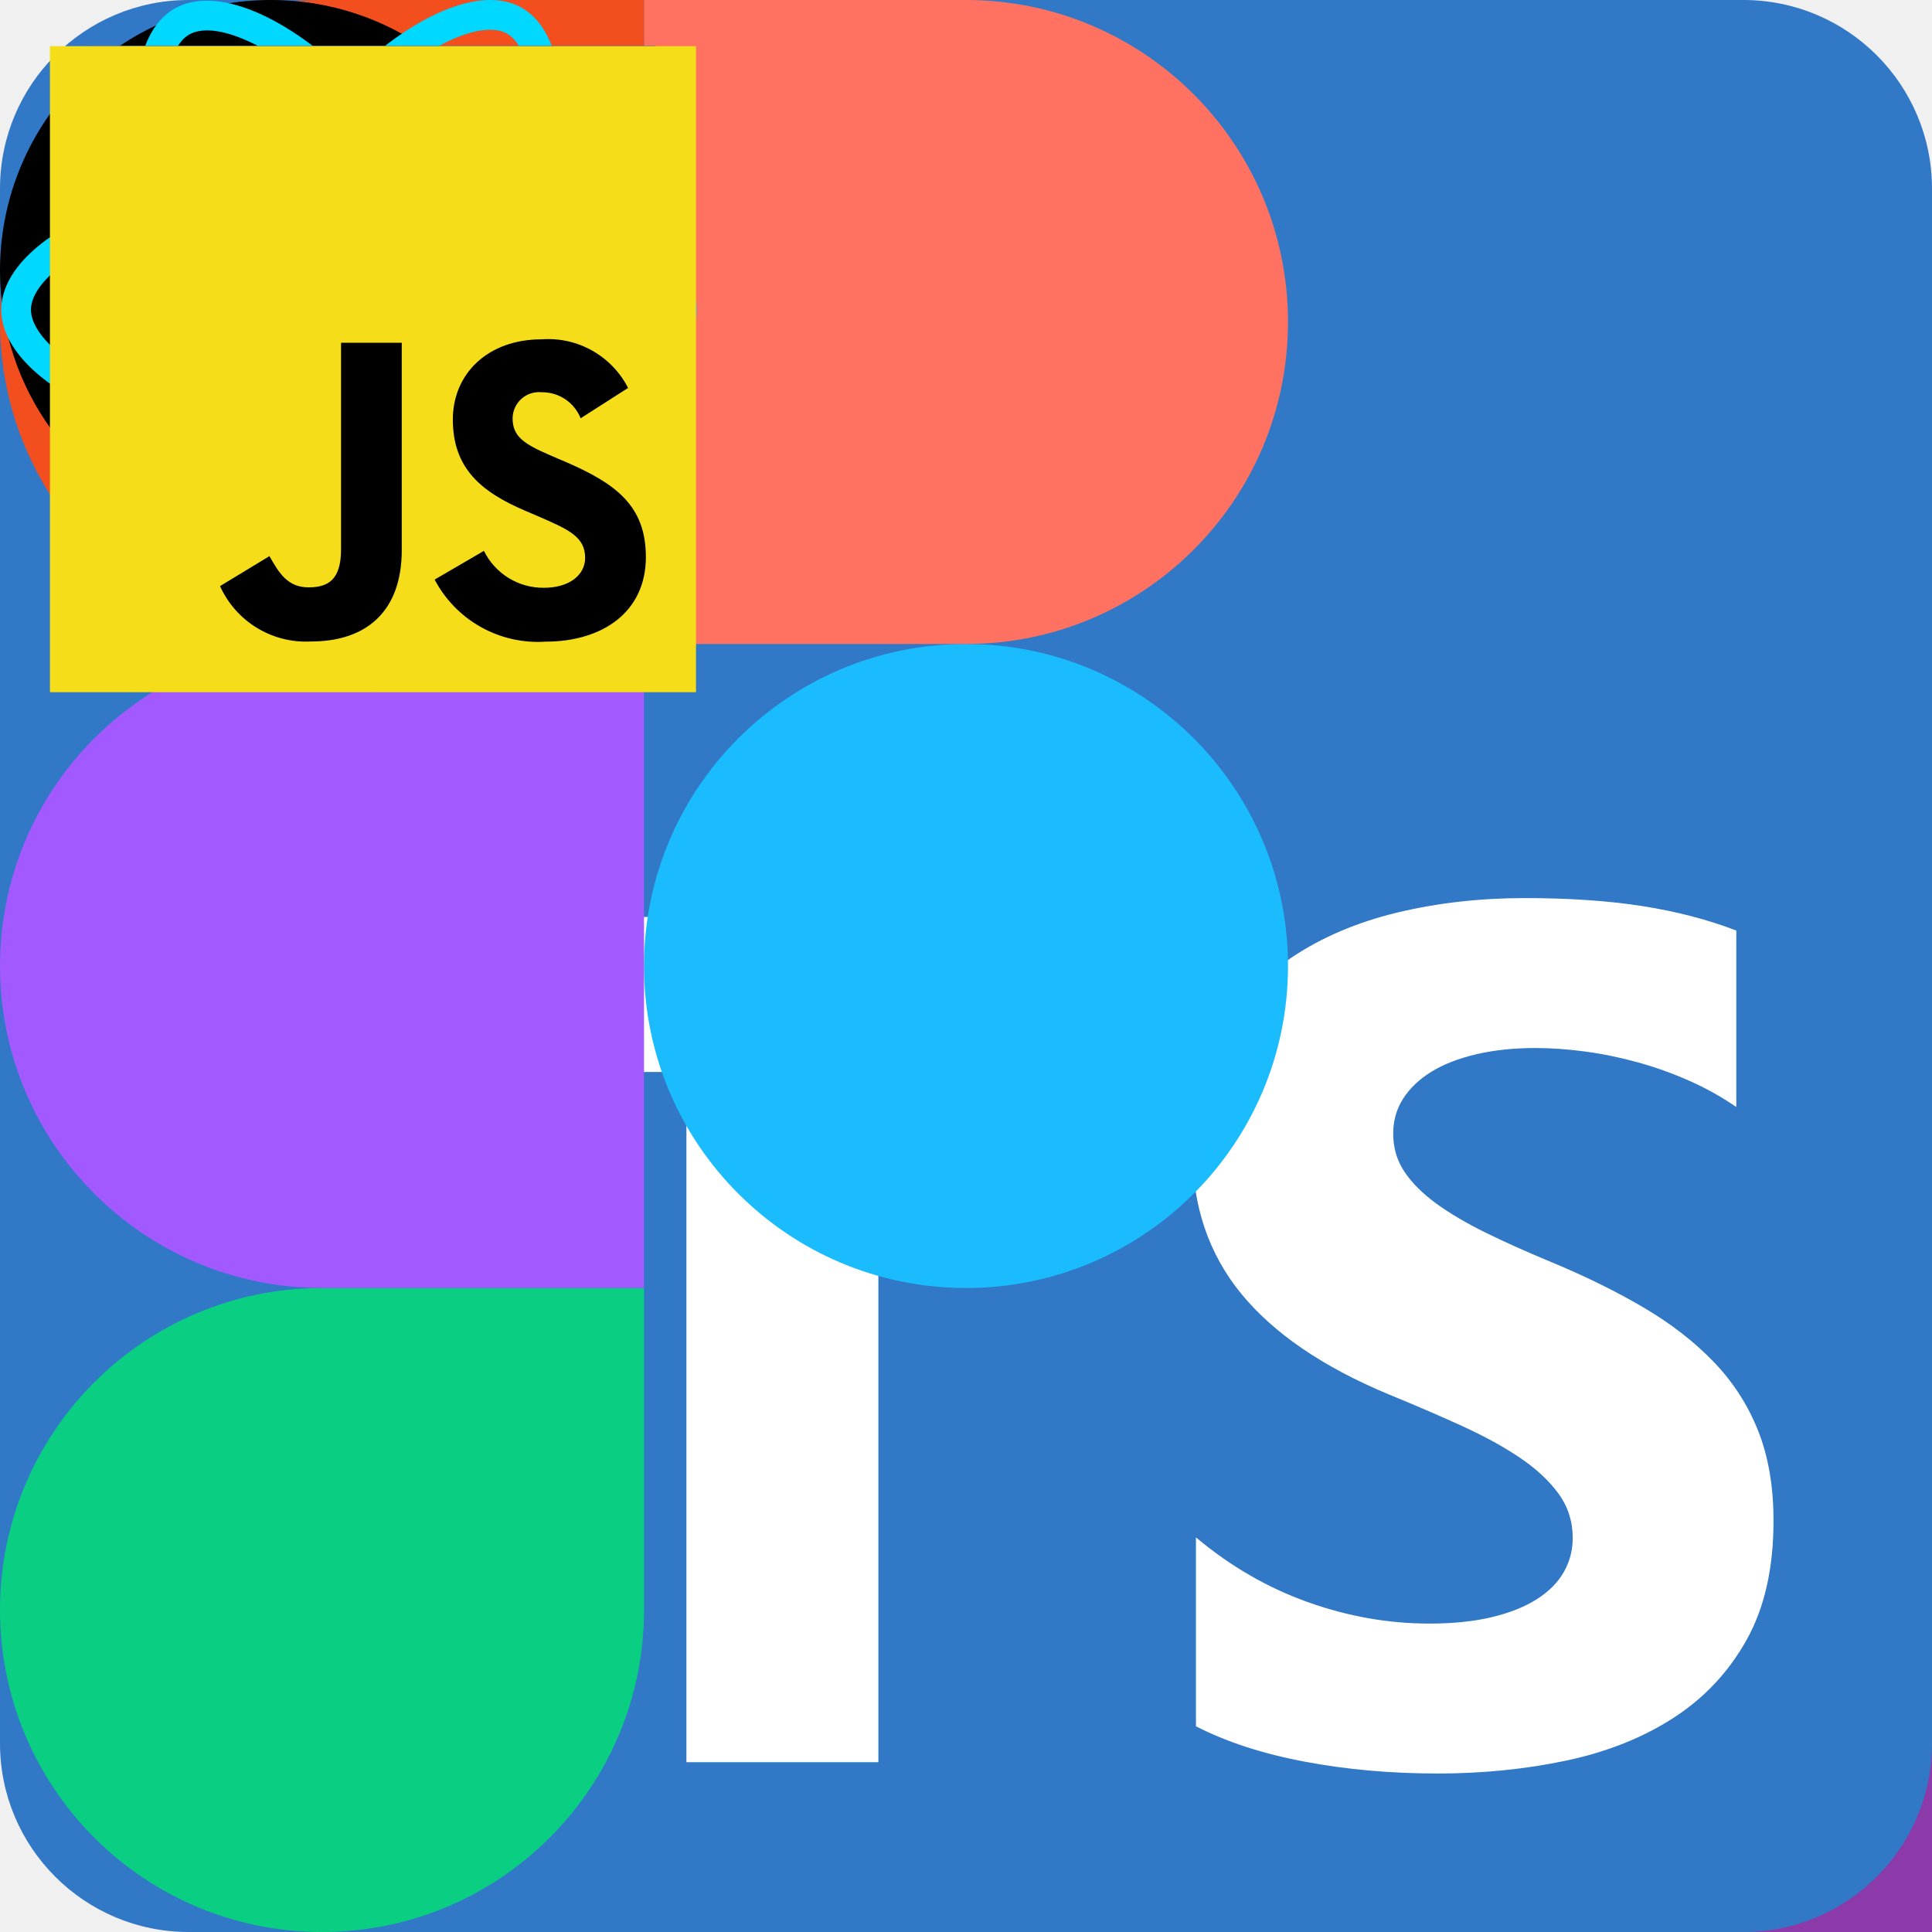
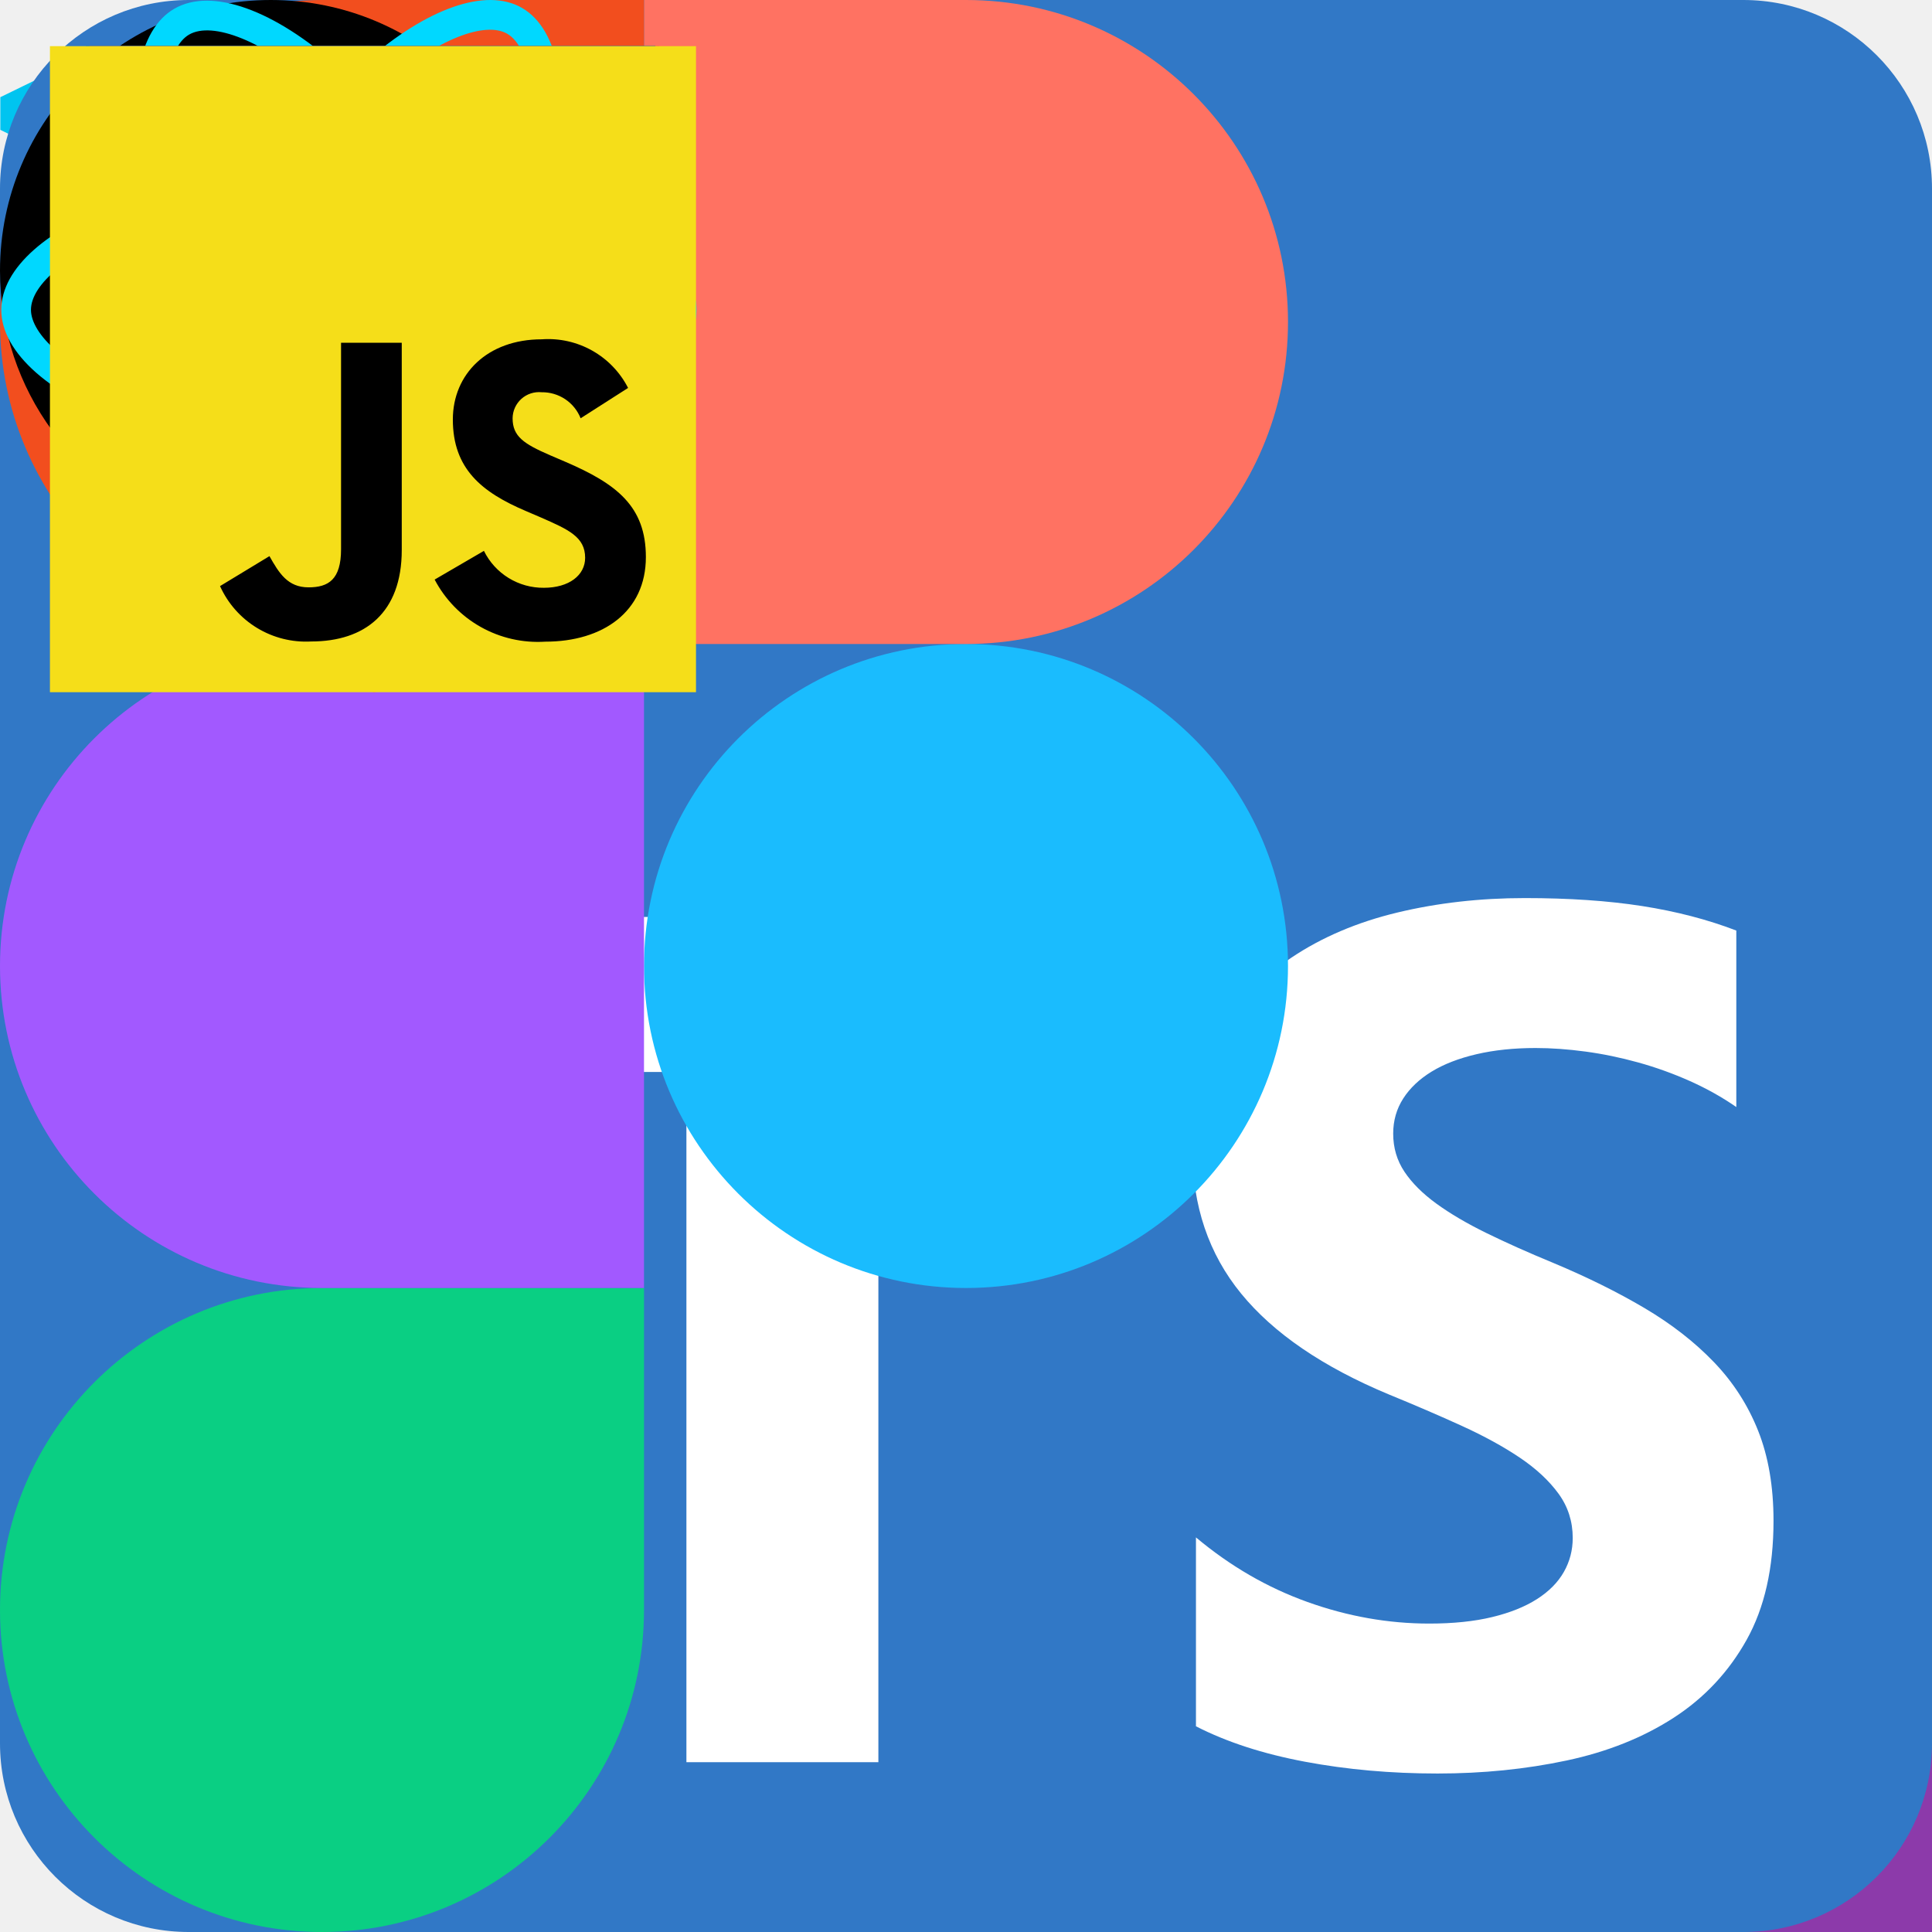
<svg xmlns="http://www.w3.org/2000/svg" width="314" height="314" viewBox="0 0 314 314" fill="none">
+   <g id="logo">
+     <path d="M0.055 15.795V21.104L15.102 28.451V22.949L5.135 18.449L15.102 13.967V8.465L0.055 15.795ZM34.315 0.977L18.266 36.045H23.803L39.852 0.977H34.315Z" fill="#00C4F0" />
+   </g>
  <g id="instagram">
    <defs>
      <radialGradient id="0" cx="332.14" cy="2511.81" r="3263.54" gradientUnits="userSpaceOnUse">
        <stop offset=".09" stop-color="#fa8f21" />
        <stop offset=".78" stop-color="#d82d7e" />
      </radialGradient>
      <radialGradient id="1" cx="1516.14" cy="2623.81" r="2572.12" gradientUnits="userSpaceOnUse">
        <stop offset=".64" stop-color="#8c3aaa" stop-opacity="0" />
        <stop offset="1" stop-color="#8c3aaa" />
      </radialGradient>
    </defs>
    <path d="M833.4,1250c0-230.11,186.49-416.7,416.6-416.7s416.7,186.59,416.7,416.7-186.59,416.7-416.7,416.7S833.4,1480.11,833.4,1250m-225.26,0c0,354.5,287.36,641.86,641.86,641.86S1891.86,1604.5,1891.86,1250,1604.5,608.14,1250,608.14,608.14,895.5,608.14,1250M1767.27,582.69a150,150,0,1,0,150.06-149.94h-0.06a150.07,150.07,0,0,0-150,149.94M745,2267.47c-121.87-5.55-188.11-25.85-232.13-43-58.36-22.72-100-49.78-143.78-93.5s-70.88-85.32-93.5-143.68c-17.16-44-37.46-110.26-43-232.13-6.06-131.76-7.27-171.34-7.27-505.15s1.31-373.28,7.27-505.15c5.55-121.87,26-188,43-232.13,22.72-58.36,49.78-100,93.5-143.78s85.32-70.88,143.78-93.5c44-17.16,110.26-37.46,232.13-43,131.76-6.06,171.34-7.27,505-7.27s373.28,1.31,505.15,7.27c121.87,5.55,188,26,232.13,43,58.36,22.62,100,49.78,143.78,93.5s70.78,85.42,93.5,143.78c17.16,44,37.46,110.26,43,232.13,6.06,131.87,7.27,171.34,7.27,505.15s-1.21,373.28-7.27,505.15c-5.55,121.87-25.95,188.11-43,232.13-22.72,58.36-49.78,100-93.5,143.68s-85.42,70.78-143.78,93.5c-44,17.16-110.26,37.46-232.13,43-131.76,6.06-171.34,7.27-505.15,7.27s-373.28-1.21-505-7.27M734.65,7.57c-133.07,6.06-224,27.16-303.41,58.06C349,97.54,279.38,140.35,209.81,209.81S97.54,349,65.63,431.24c-30.9,79.46-52,170.34-58.06,303.41C1.41,867.93,0,910.54,0,1250s1.41,382.07,7.57,515.35c6.06,133.08,27.16,223.95,58.06,303.41,31.91,82.19,74.62,152,144.18,221.43S349,2402.37,431.24,2434.37c79.56,30.9,170.34,52,303.41,58.06C868,2498.49,910.54,2500,1250,2500s382.07-1.41,515.35-7.57c133.08-6.06,223.95-27.16,303.41-58.06,82.19-32,151.86-74.72,221.43-144.18s112.18-139.24,144.18-221.43c30.9-79.46,52.1-170.34,58.06-303.41,6.06-133.38,7.47-175.89,7.47-515.35s-1.41-382.07-7.47-515.35c-6.06-133.08-27.16-224-58.06-303.41-32-82.19-74.72-151.86-144.18-221.43S2150.95,97.54,2068.86,65.63c-79.56-30.9-170.44-52.1-303.41-58.06C1632.17,1.51,1589.56,0,1250.1,0S868,1.41,734.65,7.57" fill="url(#0)" />
    <path d="M833.4,1250c0-230.11,186.49-416.7,416.6-416.7s416.7,186.59,416.7,416.7-186.59,416.7-416.7,416.7S833.4,1480.11,833.4,1250m-225.26,0c0,354.5,287.36,641.86,641.86,641.86S1891.86,1604.5,1891.86,1250,1604.5,608.14,1250,608.14,608.14,895.5,608.14,1250M1767.27,582.69a150,150,0,1,0,150.06-149.94h-0.06a150.07,150.07,0,0,0-150,149.94M745,2267.47c-121.87-5.55-188.11-25.85-232.13-43-58.36-22.72-100-49.78-143.78-93.5s-70.88-85.32-93.5-143.68c-17.16-44-37.46-110.26-43-232.13-6.06-131.76-7.27-171.34-7.27-505.15s1.31-373.28,7.27-505.15c5.55-121.87,26-188,43-232.13,22.72-58.36,49.78-100,93.5-143.78s85.32-70.88,143.78-93.5c44-17.16,110.26-37.46,232.13-43,131.76-6.06,171.34-7.27,505-7.27s373.28,1.31,505.15,7.27c121.87,5.55,188,26,232.13,43,58.36,22.62,100,49.78,143.78,93.5s70.78,85.42,93.5,143.78c17.16,44,37.46,110.26,43,232.13,6.06,131.87,7.27,171.34,7.27,505.15s-1.21,373.28-7.27,505.15c-5.55,121.87-25.95,188.11-43,232.13-22.72,58.36-49.78,100-93.5,143.68s-85.42,70.78-143.78,93.5c-44,17.16-110.26,37.46-232.13,43-131.76,6.06-171.34,7.27-505.15,7.27s-373.28-1.21-505-7.27M734.65,7.57c-133.07,6.06-224,27.16-303.41,58.06C349,97.54,279.38,140.35,209.81,209.81S97.54,349,65.63,431.24c-30.9,79.46-52,170.34-58.06,303.41C1.41,867.93,0,910.54,0,1250s1.41,382.07,7.57,515.35c6.06,133.08,27.16,223.95,58.06,303.41,31.91,82.19,74.62,152,144.18,221.43S349,2402.37,431.24,2434.37c79.56,30.9,170.34,52,303.41,58.06C868,2498.49,910.54,2500,1250,2500s382.07-1.41,515.35-7.57c133.08-6.06,223.95-27.16,303.41-58.06,82.19-32,151.86-74.72,221.43-144.18s112.18-139.24,144.18-221.43c30.9-79.46,52.1-170.34,58.06-303.41,6.06-133.38,7.47-175.89,7.47-515.35s-1.41-382.07-7.47-515.35c-6.06-133.08-27.16-224-58.06-303.41-32-82.19-74.72-151.86-144.18-221.43S2150.95,97.54,2068.86,65.63c-79.56-30.9-170.44-52.1-303.41-58.06C1632.17,1.51,1589.56,0,1250.1,0S868,1.41,734.65,7.57" fill="url(#1)" />
  </g>
  <g id="ts">
    <path d="M283.336 0H30.664C13.729 0 0 13.729 0 30.664V283.336C0 300.271 13.729 314 30.664 314H283.336C300.271 314 314 300.271 314 283.336V30.664C314 13.729 300.271 0 283.336 0Z" fill="#3178C6" />
    <path fill-rule="evenodd" clip-rule="evenodd" d="M194.373 249.866V280.567C199.364 283.126 205.266 285.044 212.081 286.323C218.896 287.603 226.078 288.242 233.629 288.242C240.988 288.242 247.978 287.539 254.601 286.131C261.223 284.724 267.031 282.406 272.022 279.175C277.012 275.946 280.964 271.724 283.875 266.511C286.786 261.298 288.242 254.855 288.242 247.179C288.242 241.614 287.411 236.738 285.747 232.548C284.083 228.359 281.684 224.633 278.548 221.371C275.413 218.109 271.654 215.183 267.27 212.592C262.887 210.002 257.944 207.555 252.441 205.253C248.41 203.59 244.795 201.975 241.595 200.408C238.396 198.84 235.677 197.242 233.437 195.611C231.197 193.98 229.47 192.253 228.254 190.43C227.039 188.607 226.43 186.544 226.43 184.241C226.43 182.131 226.974 180.228 228.062 178.533C229.15 176.838 230.686 175.383 232.669 174.168C234.653 172.953 237.084 172.009 239.963 171.337C242.843 170.666 246.042 170.33 249.562 170.33C252.121 170.33 254.825 170.522 257.672 170.906C260.519 171.289 263.383 171.881 266.263 172.68C269.142 173.48 271.941 174.488 274.661 175.703C277.38 176.918 279.892 178.325 282.195 179.924V151.238C277.524 149.447 272.421 148.12 266.887 147.256C261.352 146.393 255.001 145.961 247.834 145.961C240.539 145.961 233.629 146.745 227.102 148.312C220.576 149.879 214.833 152.325 209.873 155.651C204.914 158.977 200.996 163.214 198.116 168.363C195.237 173.512 193.797 179.668 193.797 186.832C193.797 195.978 196.436 203.782 201.716 210.242C206.994 216.702 215.008 222.17 225.759 226.648C229.982 228.375 233.917 230.069 237.564 231.733C241.211 233.396 244.363 235.123 247.018 236.914C249.674 238.704 251.769 240.655 253.305 242.766C254.841 244.876 255.609 247.275 255.609 249.962C255.609 251.945 255.129 253.783 254.169 255.478C253.209 257.173 251.753 258.644 249.802 259.891C247.85 261.139 245.419 262.114 242.507 262.817C239.595 263.521 236.189 263.873 232.285 263.873C225.63 263.873 219.04 262.706 212.513 260.371C205.986 258.037 199.939 254.535 194.373 249.866ZM142.76 174.222H182.145V149.027H72.367V174.222H111.56V286.402H142.76V174.222Z" fill="white" />
  </g>
  <g id="figma">
    <path fill-rule="evenodd" clip-rule="evenodd" d="M104.667 157C104.667 128.098 128.098 104.667 157 104.667C185.902 104.667 209.333 128.098 209.333 157C209.333 185.902 185.902 209.333 157 209.333C128.098 209.333 104.667 185.902 104.667 157Z" fill="#1ABCFE" />
    <path fill-rule="evenodd" clip-rule="evenodd" d="M0 261.667C0 232.764 23.43 209.333 52.333 209.333H104.667V261.667C104.667 290.569 81.236 314 52.333 314C23.43 314 0 290.569 0 261.667Z" fill="#0ACF83" />
    <path fill-rule="evenodd" clip-rule="evenodd" d="M104.667 0V104.667H157C185.902 104.667 209.333 81.236 209.333 52.333C209.333 23.43 185.902 0 157 0H104.667Z" fill="#FF7262" />
    <path fill-rule="evenodd" clip-rule="evenodd" d="M0 52.333C0 81.236 23.43 104.667 52.333 104.667H104.667V0H52.333C23.43 0 0 23.43 0 52.333Z" fill="#F24E1E" />
    <path fill-rule="evenodd" clip-rule="evenodd" d="M0 157C0 185.902 23.43 209.333 52.333 209.333H104.667V104.667H52.333C23.43 104.667 0 128.098 0 157Z" fill="#A259FF" />
  </g>
  <g id="git">
    <path fill-rule="evenodd" clip-rule="evenodd" d="M44 0C19.69 0 0 19.69 0 44C0 63.47 12.595 79.915 30.085 85.745C32.285 86.13 33.11 84.81 33.11 83.655C33.11 82.61 33.055 79.145 33.055 75.46C22 77.495 19.14 72.765 18.26 70.29C17.765 69.025 15.62 65.12 13.75 64.075C12.21 63.25 10.01 61.215 13.695 61.16C17.16 61.105 19.635 64.35 20.46 65.67C24.42 72.325 30.745 70.455 33.275 69.3C33.66 66.44 34.815 64.515 36.08 63.415C26.29 62.315 16.06 58.52 16.06 41.69C16.06 36.905 17.765 32.945 20.57 29.865C20.13 28.765 18.59 24.255 21.01 18.205C21.01 18.205 24.695 17.05 33.11 22.715C36.63 21.725 40.37 21.23 44.11 21.23C47.85 21.23 51.59 21.725 55.11 22.715C63.525 16.995 67.21 18.205 67.21 18.205C69.63 24.255 68.09 28.765 67.65 29.865C70.455 32.945 72.16 36.85 72.16 41.69C72.16 58.575 61.875 62.315 52.085 63.415C53.68 64.79 55.055 67.43 55.055 71.555C55.055 77.44 55 82.17 55 83.655C55 84.81 55.825 86.185 58.025 85.745C66.76 82.796 74.35 77.182 79.727 69.694C85.104 62.205 87.997 53.219 88 44C88 19.69 68.31 0 44 0Z" fill="black" />
  </g>
  <g id="react">
    <path d="M93.106 32.703C91.903 32.289 90.69 31.905 89.469 31.552C89.674 30.711 89.863 29.879 90.031 29.062C92.784 15.648 90.984 4.842 84.836 1.284C78.942 -2.127 69.302 1.429 59.566 9.933C58.606 10.773 57.668 11.637 56.752 12.524C56.139 11.934 55.515 11.356 54.88 10.789C44.677 1.696 34.449 -2.136 28.308 1.432C22.419 4.854 20.675 15.013 23.154 27.725C23.4 28.984 23.679 30.237 23.989 31.482C22.541 31.895 21.144 32.334 19.807 32.802C7.844 36.988 0.205 43.548 0.205 50.353C0.205 57.381 8.406 64.43 20.866 68.704C21.876 69.049 22.895 69.369 23.921 69.663C23.588 71.004 23.292 72.354 23.034 73.711C20.671 86.204 22.516 96.122 28.389 99.522C34.456 103.033 44.637 99.425 54.551 90.727C55.355 90.02 56.141 89.293 56.908 88.546C57.9 89.507 58.919 90.439 59.963 91.343C69.566 99.636 79.05 102.985 84.918 99.576C90.978 96.055 92.948 85.4 90.391 72.436C90.189 71.42 89.963 70.409 89.713 69.405C90.428 69.192 91.13 68.973 91.814 68.746C104.767 64.438 113.195 57.475 113.195 50.353C113.195 43.523 105.309 36.919 93.106 32.703ZM90.296 64.147C89.678 64.353 89.044 64.55 88.398 64.743C86.968 60.2 85.039 55.368 82.677 50.376C84.93 45.504 86.786 40.734 88.176 36.22C89.332 36.556 90.453 36.91 91.535 37.283C101.991 40.896 108.369 46.237 108.369 50.353C108.369 54.737 101.481 60.428 90.296 64.147ZM85.656 73.376C86.787 79.109 86.948 84.292 86.199 88.344C85.526 91.984 84.173 94.412 82.499 95.384C78.939 97.453 71.323 94.764 63.111 87.671C62.14 86.831 61.193 85.963 60.27 85.07C63.454 81.576 66.636 77.513 69.741 73.001C75.204 72.514 80.364 71.719 85.044 70.633C85.269 71.543 85.473 72.457 85.656 73.376ZM38.726 95.026C35.247 96.259 32.476 96.295 30.801 95.325C27.237 93.262 25.755 85.298 27.776 74.615C28.017 73.353 28.291 72.097 28.601 70.85C33.229 71.878 38.352 72.617 43.828 73.062C46.954 77.478 50.228 81.536 53.527 85.089C52.826 85.77 52.108 86.434 51.374 87.079C46.99 90.925 42.597 93.654 38.726 95.026ZM22.428 64.12C16.918 62.23 12.368 59.774 9.249 57.093C6.447 54.685 5.032 52.293 5.032 50.353C5.032 46.223 11.166 40.956 21.396 37.377C22.638 36.943 23.937 36.533 25.286 36.148C26.7 40.764 28.554 45.59 30.793 50.471C28.525 55.423 26.644 60.327 25.216 64.997C24.28 64.728 23.35 64.436 22.428 64.12ZM27.891 26.795C25.768 15.903 27.178 7.687 30.727 5.625C34.507 3.429 42.865 6.56 51.675 14.412C52.25 14.925 52.815 15.448 53.371 15.982C50.088 19.52 46.844 23.548 43.745 27.937C38.431 28.431 33.344 29.225 28.668 30.289C28.38 29.131 28.121 27.966 27.891 26.795V26.795ZM76.63 38.874C75.525 36.959 74.38 35.068 73.194 33.202C76.799 33.66 80.253 34.267 83.497 35.01C82.523 38.142 81.309 41.417 79.881 44.775C78.837 42.787 77.753 40.819 76.63 38.874ZM56.754 19.444C58.981 21.865 61.21 24.568 63.404 27.5C58.955 27.289 54.498 27.289 50.049 27.498C52.244 24.592 54.493 21.893 56.754 19.444ZM36.751 38.907C35.642 40.837 34.579 42.792 33.561 44.771C32.156 41.425 30.953 38.136 29.971 34.958C33.195 34.235 36.633 33.643 40.215 33.194C39.016 35.07 37.861 36.975 36.751 38.907V38.907ZM40.318 67.857C36.617 67.442 33.127 66.881 29.904 66.177C30.902 62.943 32.131 59.583 33.567 56.165C34.589 58.146 35.657 60.103 36.77 62.033C37.915 64.018 39.1 65.961 40.318 67.857ZM56.888 81.603C54.6 79.126 52.318 76.385 50.089 73.437C52.253 73.522 54.458 73.566 56.7 73.566C59.003 73.566 61.28 73.514 63.52 73.414C61.32 76.415 59.099 79.159 56.888 81.603ZM79.926 55.991C81.437 59.446 82.71 62.788 83.72 65.967C80.444 66.717 76.907 67.321 73.18 67.77C74.375 65.87 75.531 63.946 76.649 62C77.786 60.021 78.878 58.018 79.926 55.991ZM72.468 59.579C70.756 62.563 68.949 65.491 67.047 68.357C63.604 68.602 60.152 68.723 56.7 68.722C53.184 68.722 49.764 68.612 46.47 68.397C44.519 65.538 42.677 62.605 40.947 59.606H40.948C39.226 56.623 37.618 53.575 36.127 50.468C37.614 47.362 39.217 44.312 40.933 41.327L40.933 41.327C42.648 38.341 44.475 35.421 46.411 32.573C49.771 32.318 53.217 32.185 56.7 32.185H56.7C60.198 32.185 63.648 32.319 67.008 32.577C68.924 35.419 70.74 38.33 72.452 41.301C74.174 44.28 75.798 47.315 77.323 50.4C75.814 53.517 74.194 56.578 72.468 59.579ZM82.425 5.481C86.209 7.671 87.68 16.502 85.303 28.084C85.151 28.823 84.981 29.576 84.795 30.339C80.107 29.253 75.017 28.445 69.687 27.943C66.583 23.506 63.366 19.472 60.136 15.979C60.983 15.16 61.849 14.363 62.735 13.587C71.077 6.301 78.873 3.425 82.425 5.481ZM56.7 40.226C62.272 40.226 66.79 44.76 66.79 50.353C66.79 55.946 62.272 60.48 56.7 60.48C51.128 60.48 46.61 55.946 46.61 50.353C46.61 44.76 51.128 40.226 56.7 40.226Z" fill="#00D8FF" />
  </g>
  <g id="css">
    <path d="M22.365 101.154L13.943 7.438H106.523L98.089 101.139L60.176 111.562L22.365 101.154Z" fill="#1572B6" />
    <path d="M60.233 103.597L90.87 95.174L98.078 15.102H60.233V103.597Z" fill="#33A9DC" />
    <path d="M60.233 49.054H75.57L76.628 37.284H60.233V25.79H89.295L89.018 28.872L86.171 60.549H60.233V49.054Z" fill="white" />
    <path d="M60.304 78.904L60.252 78.919L47.344 75.461L46.519 66.294H34.883L36.507 84.341L60.248 90.879L60.304 90.864V78.904Z" fill="#EBEBEB" />
    <path d="M74.584 60.062L73.189 75.453L60.263 78.912V90.871L84.023 84.341L84.199 82.4L86.213 60.062H74.584Z" fill="white" />
    <path d="M60.274 25.79V37.284H32.276L32.044 34.7L31.515 28.872L31.238 25.79H60.274ZM60.233 49.054V60.549H47.486L47.254 57.964L46.729 52.137L46.452 49.054H60.233Z" fill="#EBEBEB" />
  </g>
  <g id="HTML">
    <path d="M22.982 102.004L14.555 7.5H107.143L98.705 101.989L60.793 112.5L22.982 102.004Z" fill="#E44F26" />
    <path d="M60.849 104.468L91.487 95.974L98.694 15.229H60.849V104.468Z" fill="#F1662A" />
    <path d="M60.849 50.276H45.512L44.454 38.407H60.849V26.816H31.787L32.064 29.929L34.91 61.867H60.849V50.276ZM60.849 80.377L60.797 80.392L47.889 76.909L47.064 67.665H35.428L37.052 85.86L60.797 92.453L60.849 92.438V80.377Z" fill="#EBEBEB" />
    <path d="M60.808 50.276V61.867H75.08L73.738 76.901L60.808 80.389V92.449L84.572 85.86L84.744 83.903L87.467 53.389L87.752 50.276H60.808ZM60.808 26.816V38.407H88.805L89.038 35.805L89.567 29.929L89.844 26.816H60.808Z" fill="white" />
  </g>
  <g id="js">
    <path d="M8.116 7.5H113.116V112.5H8.116V7.5Z" fill="#F5DE19" />
    <path d="M78.65 89.531C79.545 91.349 80.935 92.876 82.66 93.938C84.385 94.999 86.375 95.552 88.4 95.531C92.488 95.531 95.101 93.487 95.101 90.656C95.101 87.281 92.416 86.074 87.916 84.105L85.449 83.047C78.324 80.014 73.599 76.215 73.599 68.183C73.599 60.784 79.224 55.148 88.048 55.148C90.904 54.941 93.758 55.581 96.253 56.986C98.749 58.391 100.775 60.499 102.08 63.049L94.366 67.98C93.864 66.716 92.989 65.635 91.858 64.879C90.727 64.124 89.393 63.73 88.033 63.75C87.439 63.691 86.84 63.755 86.273 63.94C85.706 64.125 85.184 64.427 84.74 64.824C84.296 65.222 83.939 65.709 83.693 66.252C83.447 66.795 83.317 67.384 83.311 67.98C83.311 70.939 85.145 72.139 89.379 73.98L91.846 75.037C100.231 78.634 104.971 82.297 104.971 90.536C104.971 99.42 97.993 104.287 88.621 104.287C84.97 104.52 81.329 103.691 78.139 101.901C74.948 100.11 72.344 97.434 70.64 94.196L78.65 89.531ZM43.794 90.386C45.343 93.135 46.753 95.46 50.143 95.46C53.383 95.46 55.43 94.192 55.43 89.261V55.71H65.296V89.392C65.296 99.608 59.296 104.257 50.563 104.257C47.475 104.426 44.41 103.657 41.768 102.051C39.126 100.444 37.032 98.076 35.761 95.257L43.794 90.386Z" fill="black" />
  </g>
  <g id="location">

    </g>
</svg>
